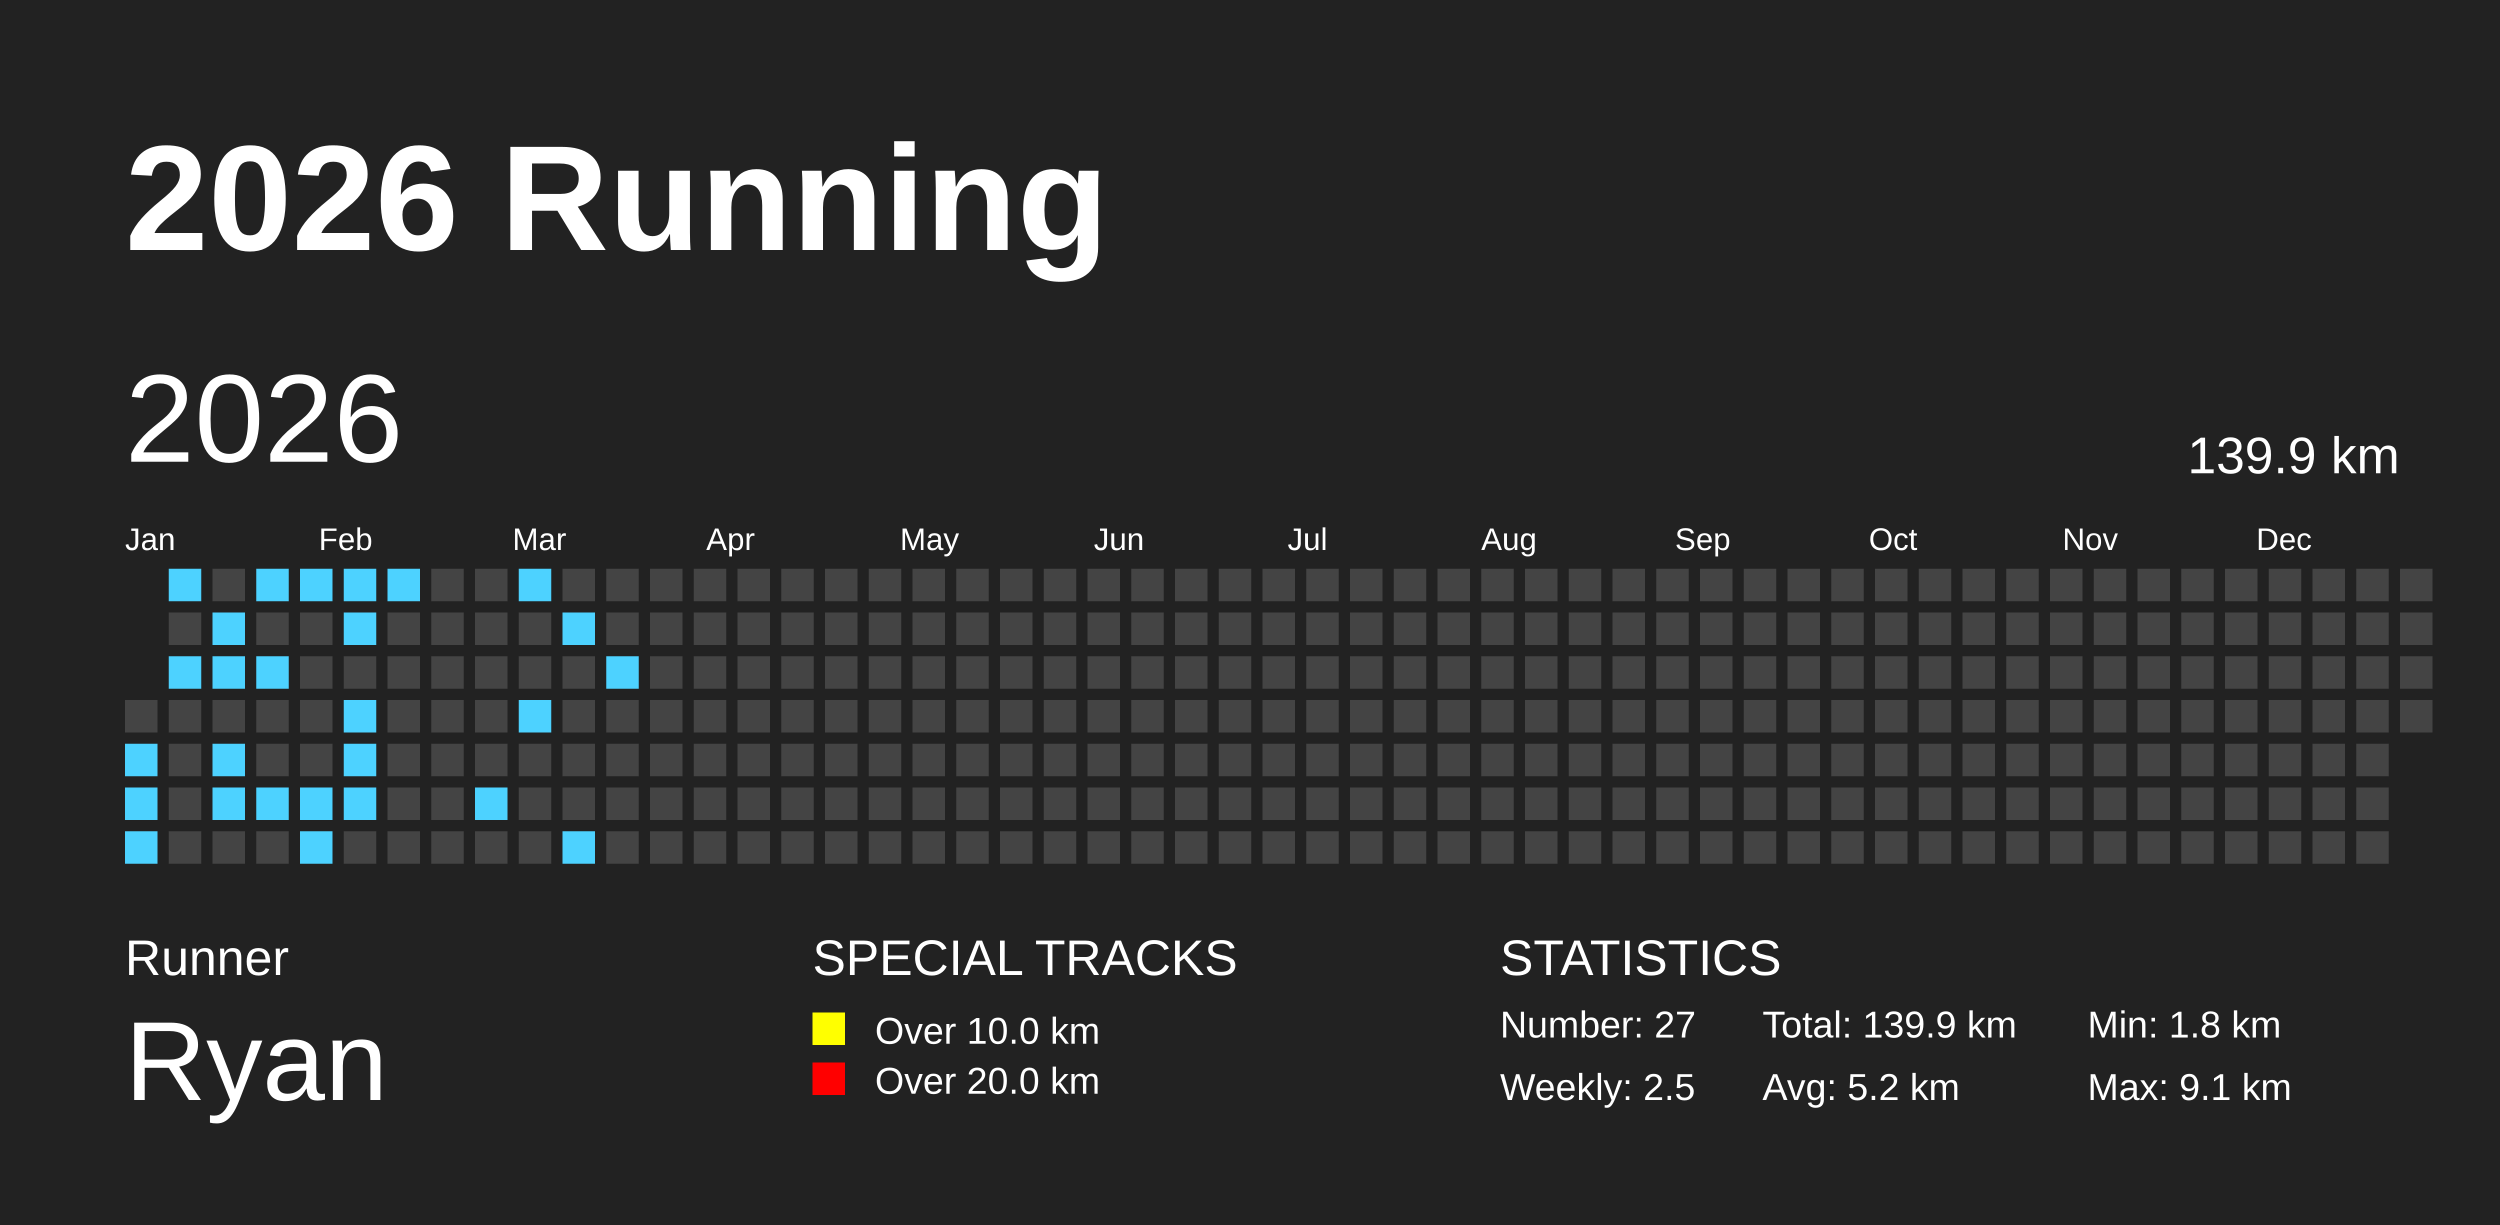
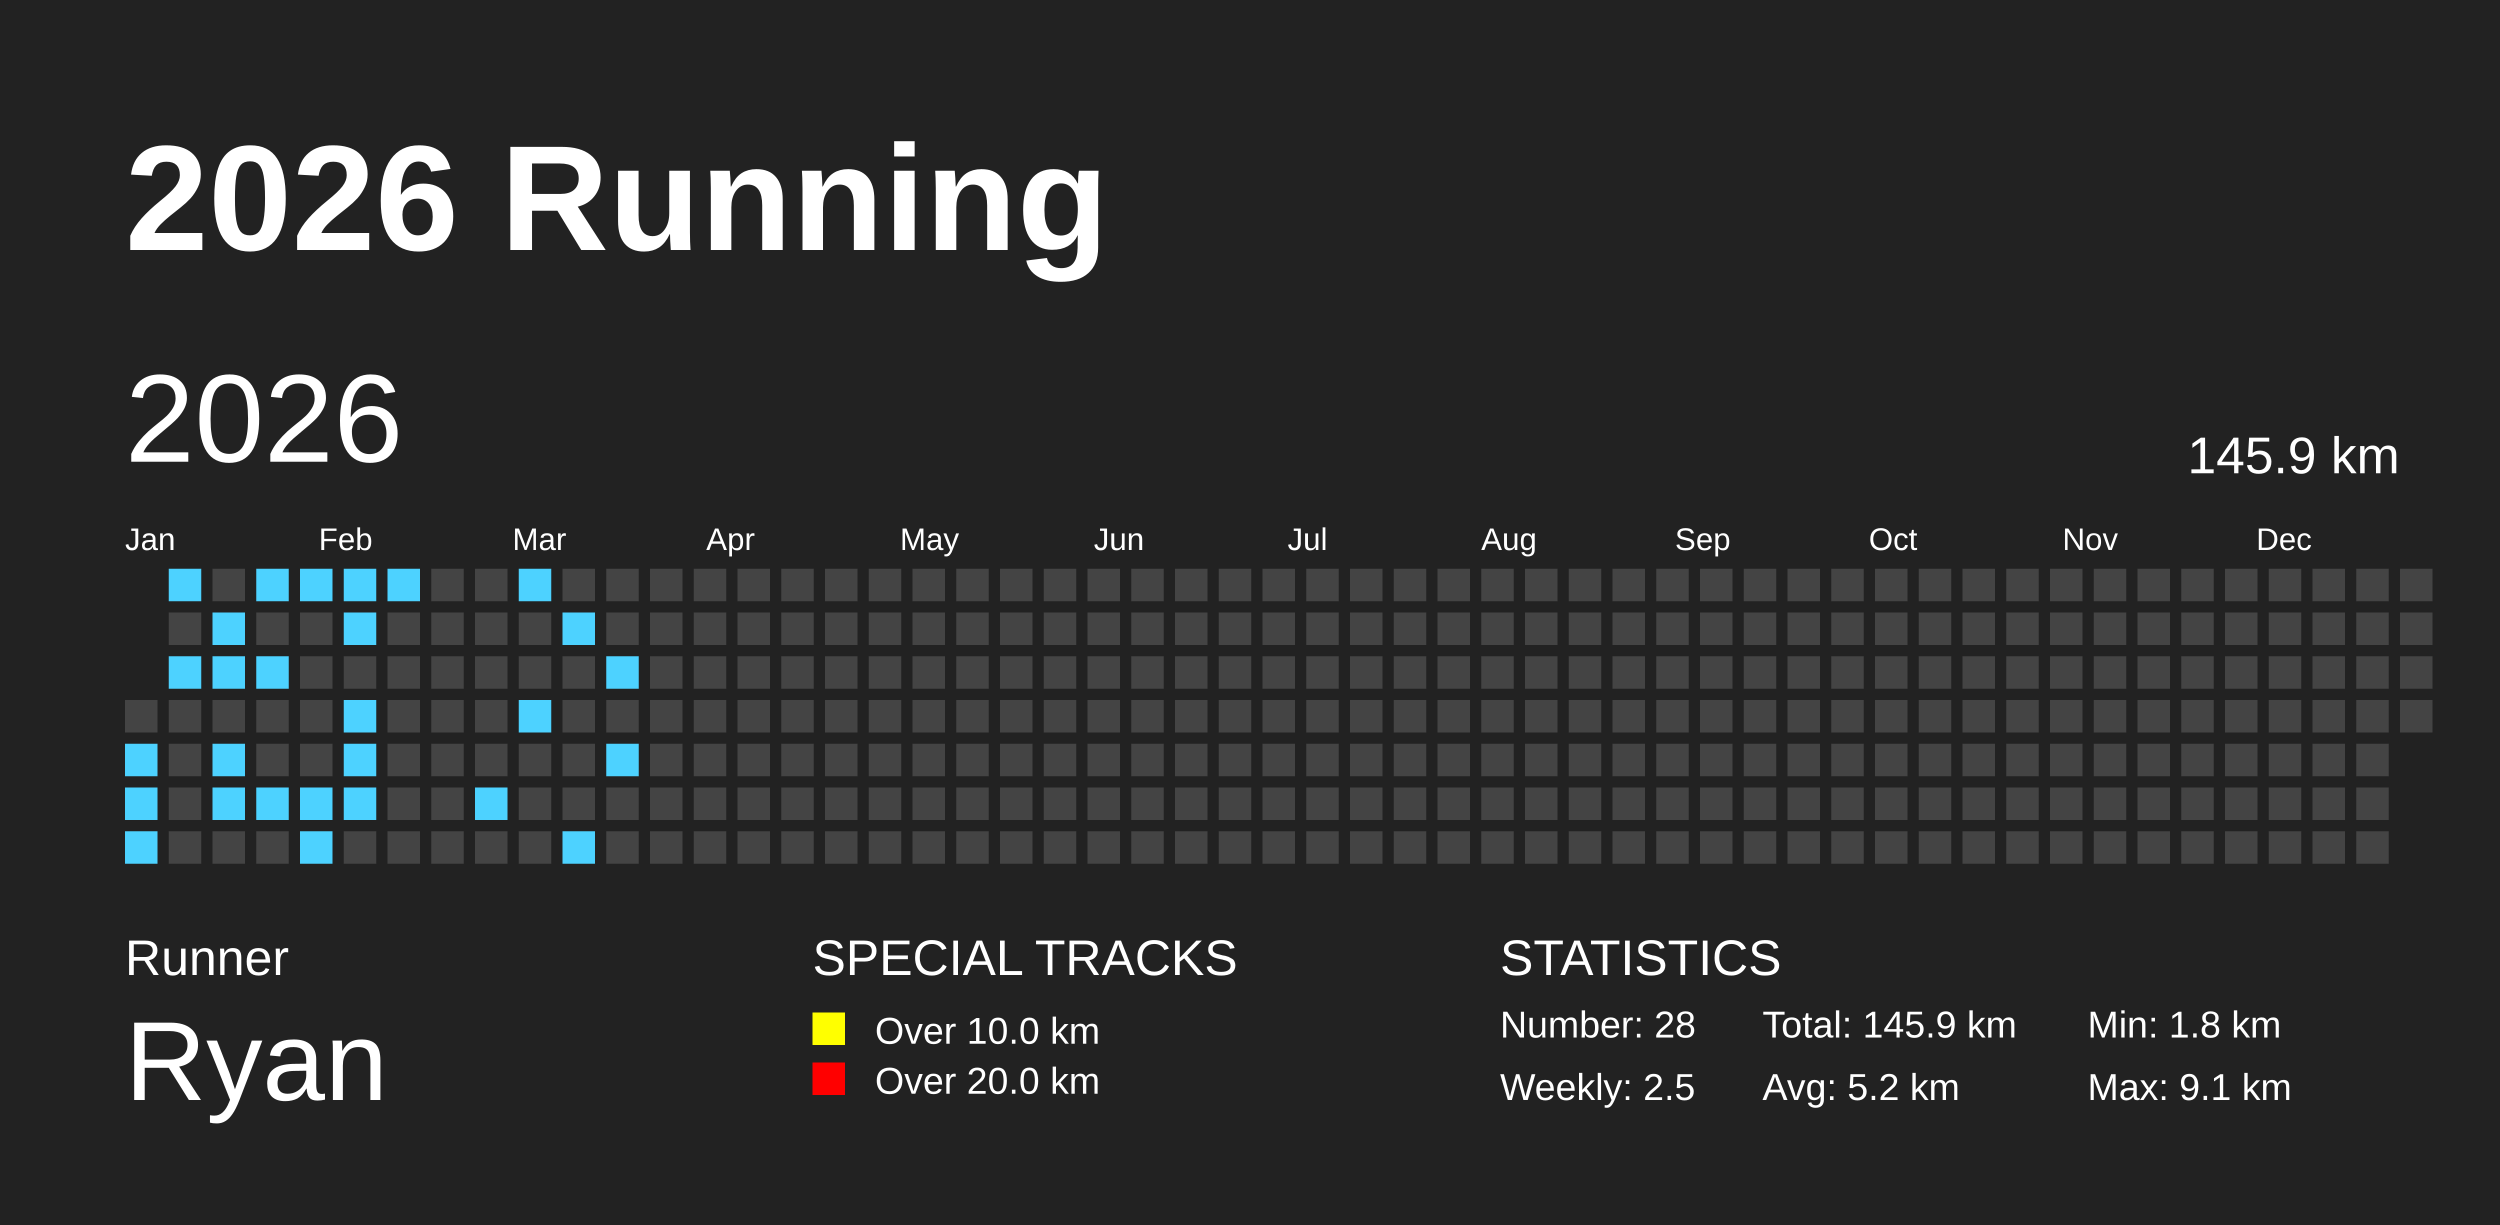
<svg xmlns="http://www.w3.org/2000/svg" baseProfile="full" height="98mm" version="1.1" viewBox="0,0,200,98" width="200mm">
  <defs />
  <rect fill="#222222" height="98" width="200" x="0" y="0" />
  <text fill="#FFFFFF" style="font-size:12px; font-family:Arial; font-weight:bold;" x="10" y="20">2026 Running</text>
  <text fill="#FFFFFF" style="font-size:4px; font-family:Arial" x="10" y="78">Runner</text>
  <text fill="#FFFFFF" style="font-size:9px; font-family:Arial" x="10" y="88">Ryan</text>
  <text fill="#FFFFFF" style="font-size:4px; font-family:Arial" x="65" y="78">SPECIAL TRACKS</text>
  <rect fill="yellow" height="2.6" width="2.6" x="65" y="81" />
  <text fill="#FFFFFF" style="font-size:3px; font-family:Arial" x="70" y="83.5">Over 10.0 km</text>
  <rect fill="red" height="2.6" width="2.6" x="65" y="85" />
  <text fill="#FFFFFF" style="font-size:3px; font-family:Arial" x="70" y="87.5">Over 20.0 km</text>
  <text fill="#FFFFFF" style="font-size:4px; font-family:Arial" x="120" y="78">STATISTICS</text>
-   <text fill="#FFFFFF" style="font-size:3px; font-family:Arial" x="120" y="83">Number: 27</text>
+   <text fill="#FFFFFF" style="font-size:3px; font-family:Arial" x="120" y="83">Number: 28</text>
  <text fill="#FFFFFF" style="font-size:3px; font-family:Arial" x="120" y="88">Weekly: 2.5</text>
-   <text fill="#FFFFFF" style="font-size:3px; font-family:Arial" x="141" y="83">Total: 139.9 km</text>
+   <text fill="#FFFFFF" style="font-size:3px; font-family:Arial" x="141" y="83">Total: 145.9 km</text>
  <text fill="#FFFFFF" style="font-size:3px; font-family:Arial" x="141" y="88">Avg: 5.2 km</text>
  <text fill="#FFFFFF" style="font-size:3px; font-family:Arial" x="167" y="83">Min: 1.8 km</text>
  <text fill="#FFFFFF" style="font-size:3px; font-family:Arial" x="167" y="88">Max: 9.1 km</text>
  <text dominant-baseline="hanging" fill="#FFFFFF" style="font-size:10.0px; font-family:Arial;" x="10" y="30">2026</text>
-   <text dominant-baseline="hanging" fill="#FFFFFF" style="font-size:4.125px; font-family:Arial;" x="175" y="35">139.9 km</text>
+   <text dominant-baseline="hanging" fill="#FFFFFF" style="font-size:4.125px; font-family:Arial;" x="175" y="35">145.9 km</text>
  <text fill="#FFFFFF" style="font-size:2.5px; font-family:Arial" x="10.0" y="44">Jan</text>
  <text fill="#FFFFFF" style="font-size:2.5px; font-family:Arial" x="25.5" y="44">Feb</text>
  <text fill="#FFFFFF" style="font-size:2.5px; font-family:Arial" x="41.0" y="44">Mar</text>
  <text fill="#FFFFFF" style="font-size:2.5px; font-family:Arial" x="56.5" y="44">Apr</text>
  <text fill="#FFFFFF" style="font-size:2.5px; font-family:Arial" x="72.0" y="44">May</text>
  <text fill="#FFFFFF" style="font-size:2.5px; font-family:Arial" x="87.5" y="44">Jun</text>
  <text fill="#FFFFFF" style="font-size:2.5px; font-family:Arial" x="103.0" y="44">Jul</text>
  <text fill="#FFFFFF" style="font-size:2.5px; font-family:Arial" x="118.5" y="44">Aug</text>
  <text fill="#FFFFFF" style="font-size:2.5px; font-family:Arial" x="134.0" y="44">Sep</text>
  <text fill="#FFFFFF" style="font-size:2.5px; font-family:Arial" x="149.5" y="44">Oct</text>
  <text fill="#FFFFFF" style="font-size:2.5px; font-family:Arial" x="165.0" y="44">Nov</text>
  <text fill="#FFFFFF" style="font-size:2.5px; font-family:Arial" x="180.5" y="44">Dec</text>
  <rect fill="#444444" height="2.6" width="2.6" x="10.0" y="56.0" />
  <rect fill="#4DD2FF" height="2.6" width="2.6" x="10.0" y="59.5" />
  <rect fill="#4DD2FF" height="2.6" width="2.6" x="10.0" y="63.0" />
  <rect fill="#4DD2FF" height="2.6" width="2.6" x="10.0" y="66.5" />
  <rect fill="#4DD2FF" height="2.6" width="2.6" x="13.5" y="45.5" />
  <rect fill="#444444" height="2.6" width="2.6" x="13.5" y="49.0" />
  <rect fill="#4DD2FF" height="2.6" width="2.6" x="13.5" y="52.5" />
  <rect fill="#444444" height="2.6" width="2.6" x="13.5" y="56.0" />
  <rect fill="#444444" height="2.6" width="2.6" x="13.5" y="59.5" />
  <rect fill="#444444" height="2.6" width="2.6" x="13.5" y="63.0" />
  <rect fill="#444444" height="2.6" width="2.6" x="13.5" y="66.5" />
  <rect fill="#444444" height="2.6" width="2.6" x="17.0" y="45.5" />
  <rect fill="#4DD2FF" height="2.6" width="2.6" x="17.0" y="49.0" />
  <rect fill="#4DD2FF" height="2.6" width="2.6" x="17.0" y="52.5" />
  <rect fill="#444444" height="2.6" width="2.6" x="17.0" y="56.0" />
  <rect fill="#4DD2FF" height="2.6" width="2.6" x="17.0" y="59.5" />
  <rect fill="#4DD2FF" height="2.6" width="2.6" x="17.0" y="63.0" />
  <rect fill="#444444" height="2.6" width="2.6" x="17.0" y="66.5" />
  <rect fill="#4DD2FF" height="2.6" width="2.6" x="20.5" y="45.5" />
  <rect fill="#444444" height="2.6" width="2.6" x="20.5" y="49.0" />
  <rect fill="#4DD2FF" height="2.6" width="2.6" x="20.5" y="52.5" />
  <rect fill="#444444" height="2.6" width="2.6" x="20.5" y="56.0" />
  <rect fill="#444444" height="2.6" width="2.6" x="20.5" y="59.5" />
  <rect fill="#4DD2FF" height="2.6" width="2.6" x="20.5" y="63.0" />
  <rect fill="#444444" height="2.6" width="2.6" x="20.5" y="66.5" />
  <rect fill="#4DD2FF" height="2.6" width="2.6" x="24.0" y="45.5" />
  <rect fill="#444444" height="2.6" width="2.6" x="24.0" y="49.0" />
  <rect fill="#444444" height="2.6" width="2.6" x="24.0" y="52.5" />
  <rect fill="#444444" height="2.6" width="2.6" x="24.0" y="56.0" />
  <rect fill="#444444" height="2.6" width="2.6" x="24.0" y="59.5" />
  <rect fill="#4DD2FF" height="2.6" width="2.6" x="24.0" y="63.0" />
  <rect fill="#4DD2FF" height="2.6" width="2.6" x="24.0" y="66.5" />
  <rect fill="#4DD2FF" height="2.6" width="2.6" x="27.5" y="45.5" />
  <rect fill="#4DD2FF" height="2.6" width="2.6" x="27.5" y="49.0" />
  <rect fill="#444444" height="2.6" width="2.6" x="27.5" y="52.5" />
  <rect fill="#4DD2FF" height="2.6" width="2.6" x="27.5" y="56.0" />
  <rect fill="#4DD2FF" height="2.6" width="2.6" x="27.5" y="59.5" />
  <rect fill="#4DD2FF" height="2.6" width="2.6" x="27.5" y="63.0" />
  <rect fill="#444444" height="2.6" width="2.6" x="27.5" y="66.5" />
  <rect fill="#4DD2FF" height="2.6" width="2.6" x="31.0" y="45.5" />
  <rect fill="#444444" height="2.6" width="2.6" x="31.0" y="49.0" />
  <rect fill="#444444" height="2.6" width="2.6" x="31.0" y="52.5" />
  <rect fill="#444444" height="2.6" width="2.6" x="31.0" y="56.0" />
  <rect fill="#444444" height="2.6" width="2.6" x="31.0" y="59.5" />
  <rect fill="#444444" height="2.6" width="2.6" x="31.0" y="63.0" />
  <rect fill="#444444" height="2.6" width="2.6" x="31.0" y="66.5" />
  <rect fill="#444444" height="2.6" width="2.6" x="34.5" y="45.5" />
  <rect fill="#444444" height="2.6" width="2.6" x="34.5" y="49.0" />
  <rect fill="#444444" height="2.6" width="2.6" x="34.5" y="52.5" />
  <rect fill="#444444" height="2.6" width="2.6" x="34.5" y="56.0" />
  <rect fill="#444444" height="2.6" width="2.6" x="34.5" y="59.5" />
  <rect fill="#444444" height="2.6" width="2.6" x="34.5" y="63.0" />
  <rect fill="#444444" height="2.6" width="2.6" x="34.5" y="66.5" />
  <rect fill="#444444" height="2.6" width="2.6" x="38.0" y="45.5" />
  <rect fill="#444444" height="2.6" width="2.6" x="38.0" y="49.0" />
  <rect fill="#444444" height="2.6" width="2.6" x="38.0" y="52.5" />
  <rect fill="#444444" height="2.6" width="2.6" x="38.0" y="56.0" />
  <rect fill="#444444" height="2.6" width="2.6" x="38.0" y="59.5" />
  <rect fill="#4DD2FF" height="2.6" width="2.6" x="38.0" y="63.0" />
  <rect fill="#444444" height="2.6" width="2.6" x="38.0" y="66.5" />
  <rect fill="#4DD2FF" height="2.6" width="2.6" x="41.5" y="45.5" />
  <rect fill="#444444" height="2.6" width="2.6" x="41.5" y="49.0" />
  <rect fill="#444444" height="2.6" width="2.6" x="41.5" y="52.5" />
  <rect fill="#4DD2FF" height="2.6" width="2.6" x="41.5" y="56.0" />
  <rect fill="#444444" height="2.6" width="2.6" x="41.5" y="59.5" />
  <rect fill="#444444" height="2.6" width="2.6" x="41.5" y="63.0" />
  <rect fill="#444444" height="2.6" width="2.6" x="41.5" y="66.5" />
  <rect fill="#444444" height="2.6" width="2.6" x="45.0" y="45.5" />
  <rect fill="#4DD2FF" height="2.6" width="2.6" x="45.0" y="49.0" />
  <rect fill="#444444" height="2.6" width="2.6" x="45.0" y="52.5" />
  <rect fill="#444444" height="2.6" width="2.6" x="45.0" y="56.0" />
  <rect fill="#444444" height="2.6" width="2.6" x="45.0" y="59.5" />
  <rect fill="#444444" height="2.6" width="2.6" x="45.0" y="63.0" />
  <rect fill="#4DD2FF" height="2.6" width="2.6" x="45.0" y="66.5" />
  <rect fill="#444444" height="2.6" width="2.6" x="48.5" y="45.5" />
  <rect fill="#444444" height="2.6" width="2.6" x="48.5" y="49.0" />
  <rect fill="#4DD2FF" height="2.6" width="2.6" x="48.5" y="52.5" />
  <rect fill="#444444" height="2.6" width="2.6" x="48.5" y="56.0" />
-   <rect fill="#444444" height="2.6" width="2.6" x="48.5" y="59.5" />
+   <rect fill="#4DD2FF" height="2.6" width="2.6" x="48.5" y="59.5" />
  <rect fill="#444444" height="2.6" width="2.6" x="48.5" y="63.0" />
  <rect fill="#444444" height="2.6" width="2.6" x="48.5" y="66.5" />
  <rect fill="#444444" height="2.6" width="2.6" x="52.0" y="45.5" />
  <rect fill="#444444" height="2.6" width="2.6" x="52.0" y="49.0" />
  <rect fill="#444444" height="2.6" width="2.6" x="52.0" y="52.5" />
  <rect fill="#444444" height="2.6" width="2.6" x="52.0" y="56.0" />
  <rect fill="#444444" height="2.6" width="2.6" x="52.0" y="59.5" />
  <rect fill="#444444" height="2.6" width="2.6" x="52.0" y="63.0" />
  <rect fill="#444444" height="2.6" width="2.6" x="52.0" y="66.5" />
  <rect fill="#444444" height="2.6" width="2.6" x="55.5" y="45.5" />
  <rect fill="#444444" height="2.6" width="2.6" x="55.5" y="49.0" />
  <rect fill="#444444" height="2.6" width="2.6" x="55.5" y="52.5" />
  <rect fill="#444444" height="2.6" width="2.6" x="55.5" y="56.0" />
  <rect fill="#444444" height="2.6" width="2.6" x="55.5" y="59.5" />
  <rect fill="#444444" height="2.6" width="2.6" x="55.5" y="63.0" />
  <rect fill="#444444" height="2.6" width="2.6" x="55.5" y="66.5" />
  <rect fill="#444444" height="2.6" width="2.6" x="59.0" y="45.5" />
  <rect fill="#444444" height="2.6" width="2.6" x="59.0" y="49.0" />
  <rect fill="#444444" height="2.6" width="2.6" x="59.0" y="52.5" />
  <rect fill="#444444" height="2.6" width="2.6" x="59.0" y="56.0" />
  <rect fill="#444444" height="2.6" width="2.6" x="59.0" y="59.5" />
  <rect fill="#444444" height="2.6" width="2.6" x="59.0" y="63.0" />
  <rect fill="#444444" height="2.6" width="2.6" x="59.0" y="66.5" />
  <rect fill="#444444" height="2.6" width="2.6" x="62.5" y="45.5" />
  <rect fill="#444444" height="2.6" width="2.6" x="62.5" y="49.0" />
  <rect fill="#444444" height="2.6" width="2.6" x="62.5" y="52.5" />
  <rect fill="#444444" height="2.6" width="2.6" x="62.5" y="56.0" />
  <rect fill="#444444" height="2.6" width="2.6" x="62.5" y="59.5" />
  <rect fill="#444444" height="2.6" width="2.6" x="62.5" y="63.0" />
  <rect fill="#444444" height="2.6" width="2.6" x="62.5" y="66.5" />
  <rect fill="#444444" height="2.6" width="2.6" x="66.0" y="45.5" />
  <rect fill="#444444" height="2.6" width="2.6" x="66.0" y="49.0" />
  <rect fill="#444444" height="2.6" width="2.6" x="66.0" y="52.5" />
  <rect fill="#444444" height="2.6" width="2.6" x="66.0" y="56.0" />
  <rect fill="#444444" height="2.6" width="2.6" x="66.0" y="59.5" />
  <rect fill="#444444" height="2.6" width="2.6" x="66.0" y="63.0" />
  <rect fill="#444444" height="2.6" width="2.6" x="66.0" y="66.5" />
  <rect fill="#444444" height="2.6" width="2.6" x="69.5" y="45.5" />
  <rect fill="#444444" height="2.6" width="2.6" x="69.5" y="49.0" />
  <rect fill="#444444" height="2.6" width="2.6" x="69.5" y="52.5" />
  <rect fill="#444444" height="2.6" width="2.6" x="69.5" y="56.0" />
  <rect fill="#444444" height="2.6" width="2.6" x="69.5" y="59.5" />
  <rect fill="#444444" height="2.6" width="2.6" x="69.5" y="63.0" />
  <rect fill="#444444" height="2.6" width="2.6" x="69.5" y="66.5" />
  <rect fill="#444444" height="2.6" width="2.6" x="73.0" y="45.5" />
  <rect fill="#444444" height="2.6" width="2.6" x="73.0" y="49.0" />
  <rect fill="#444444" height="2.6" width="2.6" x="73.0" y="52.5" />
  <rect fill="#444444" height="2.6" width="2.6" x="73.0" y="56.0" />
  <rect fill="#444444" height="2.6" width="2.6" x="73.0" y="59.5" />
  <rect fill="#444444" height="2.6" width="2.6" x="73.0" y="63.0" />
  <rect fill="#444444" height="2.6" width="2.6" x="73.0" y="66.5" />
  <rect fill="#444444" height="2.6" width="2.6" x="76.5" y="45.5" />
  <rect fill="#444444" height="2.6" width="2.6" x="76.5" y="49.0" />
  <rect fill="#444444" height="2.6" width="2.6" x="76.5" y="52.5" />
  <rect fill="#444444" height="2.6" width="2.6" x="76.5" y="56.0" />
  <rect fill="#444444" height="2.6" width="2.6" x="76.5" y="59.5" />
  <rect fill="#444444" height="2.6" width="2.6" x="76.5" y="63.0" />
  <rect fill="#444444" height="2.6" width="2.6" x="76.5" y="66.5" />
  <rect fill="#444444" height="2.6" width="2.6" x="80.0" y="45.5" />
  <rect fill="#444444" height="2.6" width="2.6" x="80.0" y="49.0" />
  <rect fill="#444444" height="2.6" width="2.6" x="80.0" y="52.5" />
  <rect fill="#444444" height="2.6" width="2.6" x="80.0" y="56.0" />
  <rect fill="#444444" height="2.6" width="2.6" x="80.0" y="59.5" />
  <rect fill="#444444" height="2.6" width="2.6" x="80.0" y="63.0" />
  <rect fill="#444444" height="2.6" width="2.6" x="80.0" y="66.5" />
  <rect fill="#444444" height="2.6" width="2.6" x="83.5" y="45.5" />
  <rect fill="#444444" height="2.6" width="2.6" x="83.5" y="49.0" />
  <rect fill="#444444" height="2.6" width="2.6" x="83.5" y="52.5" />
  <rect fill="#444444" height="2.6" width="2.6" x="83.5" y="56.0" />
  <rect fill="#444444" height="2.6" width="2.6" x="83.5" y="59.5" />
  <rect fill="#444444" height="2.6" width="2.6" x="83.5" y="63.0" />
  <rect fill="#444444" height="2.6" width="2.6" x="83.5" y="66.5" />
  <rect fill="#444444" height="2.6" width="2.6" x="87.0" y="45.5" />
  <rect fill="#444444" height="2.6" width="2.6" x="87.0" y="49.0" />
  <rect fill="#444444" height="2.6" width="2.6" x="87.0" y="52.5" />
  <rect fill="#444444" height="2.6" width="2.6" x="87.0" y="56.0" />
  <rect fill="#444444" height="2.6" width="2.6" x="87.0" y="59.5" />
  <rect fill="#444444" height="2.6" width="2.6" x="87.0" y="63.0" />
  <rect fill="#444444" height="2.6" width="2.6" x="87.0" y="66.5" />
  <rect fill="#444444" height="2.6" width="2.6" x="90.5" y="45.5" />
  <rect fill="#444444" height="2.6" width="2.6" x="90.5" y="49.0" />
  <rect fill="#444444" height="2.6" width="2.6" x="90.5" y="52.5" />
  <rect fill="#444444" height="2.6" width="2.6" x="90.5" y="56.0" />
  <rect fill="#444444" height="2.6" width="2.6" x="90.5" y="59.5" />
  <rect fill="#444444" height="2.6" width="2.6" x="90.5" y="63.0" />
  <rect fill="#444444" height="2.6" width="2.6" x="90.5" y="66.5" />
  <rect fill="#444444" height="2.6" width="2.6" x="94.0" y="45.5" />
  <rect fill="#444444" height="2.6" width="2.6" x="94.0" y="49.0" />
  <rect fill="#444444" height="2.6" width="2.6" x="94.0" y="52.5" />
  <rect fill="#444444" height="2.6" width="2.6" x="94.0" y="56.0" />
  <rect fill="#444444" height="2.6" width="2.6" x="94.0" y="59.5" />
  <rect fill="#444444" height="2.6" width="2.6" x="94.0" y="63.0" />
  <rect fill="#444444" height="2.6" width="2.6" x="94.0" y="66.5" />
  <rect fill="#444444" height="2.6" width="2.6" x="97.5" y="45.5" />
  <rect fill="#444444" height="2.6" width="2.6" x="97.5" y="49.0" />
  <rect fill="#444444" height="2.6" width="2.6" x="97.5" y="52.5" />
  <rect fill="#444444" height="2.6" width="2.6" x="97.5" y="56.0" />
  <rect fill="#444444" height="2.6" width="2.6" x="97.5" y="59.5" />
  <rect fill="#444444" height="2.6" width="2.6" x="97.5" y="63.0" />
  <rect fill="#444444" height="2.6" width="2.6" x="97.5" y="66.5" />
  <rect fill="#444444" height="2.6" width="2.6" x="101.0" y="45.5" />
  <rect fill="#444444" height="2.6" width="2.6" x="101.0" y="49.0" />
  <rect fill="#444444" height="2.6" width="2.6" x="101.0" y="52.5" />
  <rect fill="#444444" height="2.6" width="2.6" x="101.0" y="56.0" />
  <rect fill="#444444" height="2.6" width="2.6" x="101.0" y="59.5" />
  <rect fill="#444444" height="2.6" width="2.6" x="101.0" y="63.0" />
  <rect fill="#444444" height="2.6" width="2.6" x="101.0" y="66.5" />
  <rect fill="#444444" height="2.6" width="2.6" x="104.5" y="45.5" />
  <rect fill="#444444" height="2.6" width="2.6" x="104.5" y="49.0" />
  <rect fill="#444444" height="2.6" width="2.6" x="104.5" y="52.5" />
  <rect fill="#444444" height="2.6" width="2.6" x="104.5" y="56.0" />
  <rect fill="#444444" height="2.6" width="2.6" x="104.5" y="59.5" />
  <rect fill="#444444" height="2.6" width="2.6" x="104.5" y="63.0" />
  <rect fill="#444444" height="2.6" width="2.6" x="104.5" y="66.5" />
  <rect fill="#444444" height="2.6" width="2.6" x="108.0" y="45.5" />
  <rect fill="#444444" height="2.6" width="2.6" x="108.0" y="49.0" />
  <rect fill="#444444" height="2.6" width="2.6" x="108.0" y="52.5" />
  <rect fill="#444444" height="2.6" width="2.6" x="108.0" y="56.0" />
  <rect fill="#444444" height="2.6" width="2.6" x="108.0" y="59.5" />
  <rect fill="#444444" height="2.6" width="2.6" x="108.0" y="63.0" />
  <rect fill="#444444" height="2.6" width="2.6" x="108.0" y="66.5" />
  <rect fill="#444444" height="2.6" width="2.6" x="111.5" y="45.5" />
  <rect fill="#444444" height="2.6" width="2.6" x="111.5" y="49.0" />
  <rect fill="#444444" height="2.6" width="2.6" x="111.5" y="52.5" />
  <rect fill="#444444" height="2.6" width="2.6" x="111.5" y="56.0" />
  <rect fill="#444444" height="2.6" width="2.6" x="111.5" y="59.5" />
  <rect fill="#444444" height="2.6" width="2.6" x="111.5" y="63.0" />
  <rect fill="#444444" height="2.6" width="2.6" x="111.5" y="66.5" />
  <rect fill="#444444" height="2.6" width="2.6" x="115.0" y="45.5" />
  <rect fill="#444444" height="2.6" width="2.6" x="115.0" y="49.0" />
  <rect fill="#444444" height="2.6" width="2.6" x="115.0" y="52.5" />
  <rect fill="#444444" height="2.6" width="2.6" x="115.0" y="56.0" />
  <rect fill="#444444" height="2.6" width="2.6" x="115.0" y="59.5" />
  <rect fill="#444444" height="2.6" width="2.6" x="115.0" y="63.0" />
  <rect fill="#444444" height="2.6" width="2.6" x="115.0" y="66.5" />
  <rect fill="#444444" height="2.6" width="2.6" x="118.5" y="45.5" />
  <rect fill="#444444" height="2.6" width="2.6" x="118.5" y="49.0" />
  <rect fill="#444444" height="2.6" width="2.6" x="118.5" y="52.5" />
  <rect fill="#444444" height="2.6" width="2.6" x="118.5" y="56.0" />
  <rect fill="#444444" height="2.6" width="2.6" x="118.5" y="59.5" />
  <rect fill="#444444" height="2.6" width="2.6" x="118.5" y="63.0" />
  <rect fill="#444444" height="2.6" width="2.6" x="118.5" y="66.5" />
  <rect fill="#444444" height="2.6" width="2.6" x="122.0" y="45.5" />
  <rect fill="#444444" height="2.6" width="2.6" x="122.0" y="49.0" />
  <rect fill="#444444" height="2.6" width="2.6" x="122.0" y="52.5" />
  <rect fill="#444444" height="2.6" width="2.6" x="122.0" y="56.0" />
  <rect fill="#444444" height="2.6" width="2.6" x="122.0" y="59.5" />
  <rect fill="#444444" height="2.6" width="2.6" x="122.0" y="63.0" />
  <rect fill="#444444" height="2.6" width="2.6" x="122.0" y="66.5" />
  <rect fill="#444444" height="2.6" width="2.6" x="125.5" y="45.5" />
  <rect fill="#444444" height="2.6" width="2.6" x="125.5" y="49.0" />
  <rect fill="#444444" height="2.6" width="2.6" x="125.5" y="52.5" />
  <rect fill="#444444" height="2.6" width="2.6" x="125.5" y="56.0" />
  <rect fill="#444444" height="2.6" width="2.6" x="125.5" y="59.5" />
  <rect fill="#444444" height="2.6" width="2.6" x="125.5" y="63.0" />
  <rect fill="#444444" height="2.6" width="2.6" x="125.5" y="66.5" />
  <rect fill="#444444" height="2.6" width="2.6" x="129.0" y="45.5" />
  <rect fill="#444444" height="2.6" width="2.6" x="129.0" y="49.0" />
  <rect fill="#444444" height="2.6" width="2.6" x="129.0" y="52.5" />
  <rect fill="#444444" height="2.6" width="2.6" x="129.0" y="56.0" />
  <rect fill="#444444" height="2.6" width="2.6" x="129.0" y="59.5" />
  <rect fill="#444444" height="2.6" width="2.6" x="129.0" y="63.0" />
  <rect fill="#444444" height="2.6" width="2.6" x="129.0" y="66.5" />
  <rect fill="#444444" height="2.6" width="2.6" x="132.5" y="45.5" />
  <rect fill="#444444" height="2.6" width="2.6" x="132.5" y="49.0" />
  <rect fill="#444444" height="2.6" width="2.6" x="132.5" y="52.5" />
  <rect fill="#444444" height="2.6" width="2.6" x="132.5" y="56.0" />
  <rect fill="#444444" height="2.6" width="2.6" x="132.5" y="59.5" />
  <rect fill="#444444" height="2.6" width="2.6" x="132.5" y="63.0" />
  <rect fill="#444444" height="2.6" width="2.6" x="132.5" y="66.5" />
  <rect fill="#444444" height="2.6" width="2.6" x="136.0" y="45.5" />
  <rect fill="#444444" height="2.6" width="2.6" x="136.0" y="49.0" />
  <rect fill="#444444" height="2.6" width="2.6" x="136.0" y="52.5" />
  <rect fill="#444444" height="2.6" width="2.6" x="136.0" y="56.0" />
  <rect fill="#444444" height="2.6" width="2.6" x="136.0" y="59.5" />
  <rect fill="#444444" height="2.6" width="2.6" x="136.0" y="63.0" />
  <rect fill="#444444" height="2.6" width="2.6" x="136.0" y="66.5" />
  <rect fill="#444444" height="2.6" width="2.6" x="139.5" y="45.5" />
  <rect fill="#444444" height="2.6" width="2.6" x="139.5" y="49.0" />
  <rect fill="#444444" height="2.6" width="2.6" x="139.5" y="52.5" />
  <rect fill="#444444" height="2.6" width="2.6" x="139.5" y="56.0" />
  <rect fill="#444444" height="2.6" width="2.6" x="139.5" y="59.5" />
  <rect fill="#444444" height="2.6" width="2.6" x="139.5" y="63.0" />
  <rect fill="#444444" height="2.6" width="2.6" x="139.5" y="66.5" />
  <rect fill="#444444" height="2.6" width="2.6" x="143.0" y="45.5" />
  <rect fill="#444444" height="2.6" width="2.6" x="143.0" y="49.0" />
  <rect fill="#444444" height="2.6" width="2.6" x="143.0" y="52.5" />
  <rect fill="#444444" height="2.6" width="2.6" x="143.0" y="56.0" />
  <rect fill="#444444" height="2.6" width="2.6" x="143.0" y="59.5" />
  <rect fill="#444444" height="2.6" width="2.6" x="143.0" y="63.0" />
  <rect fill="#444444" height="2.6" width="2.6" x="143.0" y="66.5" />
  <rect fill="#444444" height="2.6" width="2.6" x="146.5" y="45.5" />
  <rect fill="#444444" height="2.6" width="2.6" x="146.5" y="49.0" />
  <rect fill="#444444" height="2.6" width="2.6" x="146.5" y="52.5" />
  <rect fill="#444444" height="2.6" width="2.6" x="146.5" y="56.0" />
  <rect fill="#444444" height="2.6" width="2.6" x="146.5" y="59.5" />
  <rect fill="#444444" height="2.6" width="2.6" x="146.5" y="63.0" />
  <rect fill="#444444" height="2.6" width="2.6" x="146.5" y="66.5" />
  <rect fill="#444444" height="2.6" width="2.6" x="150.0" y="45.5" />
  <rect fill="#444444" height="2.6" width="2.6" x="150.0" y="49.0" />
  <rect fill="#444444" height="2.6" width="2.6" x="150.0" y="52.5" />
  <rect fill="#444444" height="2.6" width="2.6" x="150.0" y="56.0" />
  <rect fill="#444444" height="2.6" width="2.6" x="150.0" y="59.5" />
  <rect fill="#444444" height="2.6" width="2.6" x="150.0" y="63.0" />
  <rect fill="#444444" height="2.6" width="2.6" x="150.0" y="66.5" />
  <rect fill="#444444" height="2.6" width="2.6" x="153.5" y="45.5" />
  <rect fill="#444444" height="2.6" width="2.6" x="153.5" y="49.0" />
  <rect fill="#444444" height="2.6" width="2.6" x="153.5" y="52.5" />
  <rect fill="#444444" height="2.6" width="2.6" x="153.5" y="56.0" />
  <rect fill="#444444" height="2.6" width="2.6" x="153.5" y="59.5" />
  <rect fill="#444444" height="2.6" width="2.6" x="153.5" y="63.0" />
  <rect fill="#444444" height="2.6" width="2.6" x="153.5" y="66.5" />
  <rect fill="#444444" height="2.6" width="2.6" x="157.0" y="45.5" />
  <rect fill="#444444" height="2.6" width="2.6" x="157.0" y="49.0" />
  <rect fill="#444444" height="2.6" width="2.6" x="157.0" y="52.5" />
  <rect fill="#444444" height="2.6" width="2.6" x="157.0" y="56.0" />
  <rect fill="#444444" height="2.6" width="2.6" x="157.0" y="59.5" />
  <rect fill="#444444" height="2.6" width="2.6" x="157.0" y="63.0" />
  <rect fill="#444444" height="2.6" width="2.6" x="157.0" y="66.5" />
  <rect fill="#444444" height="2.6" width="2.6" x="160.5" y="45.5" />
  <rect fill="#444444" height="2.6" width="2.6" x="160.5" y="49.0" />
  <rect fill="#444444" height="2.6" width="2.6" x="160.5" y="52.5" />
  <rect fill="#444444" height="2.6" width="2.6" x="160.5" y="56.0" />
  <rect fill="#444444" height="2.6" width="2.6" x="160.5" y="59.5" />
  <rect fill="#444444" height="2.6" width="2.6" x="160.5" y="63.0" />
  <rect fill="#444444" height="2.6" width="2.6" x="160.5" y="66.5" />
  <rect fill="#444444" height="2.6" width="2.6" x="164.0" y="45.5" />
  <rect fill="#444444" height="2.6" width="2.6" x="164.0" y="49.0" />
  <rect fill="#444444" height="2.6" width="2.6" x="164.0" y="52.5" />
  <rect fill="#444444" height="2.6" width="2.6" x="164.0" y="56.0" />
  <rect fill="#444444" height="2.6" width="2.6" x="164.0" y="59.5" />
  <rect fill="#444444" height="2.6" width="2.6" x="164.0" y="63.0" />
  <rect fill="#444444" height="2.6" width="2.6" x="164.0" y="66.5" />
  <rect fill="#444444" height="2.6" width="2.6" x="167.5" y="45.5" />
  <rect fill="#444444" height="2.6" width="2.6" x="167.5" y="49.0" />
  <rect fill="#444444" height="2.6" width="2.6" x="167.5" y="52.5" />
  <rect fill="#444444" height="2.6" width="2.6" x="167.5" y="56.0" />
  <rect fill="#444444" height="2.6" width="2.6" x="167.5" y="59.5" />
  <rect fill="#444444" height="2.6" width="2.6" x="167.5" y="63.0" />
  <rect fill="#444444" height="2.6" width="2.6" x="167.5" y="66.5" />
  <rect fill="#444444" height="2.6" width="2.6" x="171.0" y="45.5" />
  <rect fill="#444444" height="2.6" width="2.6" x="171.0" y="49.0" />
  <rect fill="#444444" height="2.6" width="2.6" x="171.0" y="52.5" />
  <rect fill="#444444" height="2.6" width="2.6" x="171.0" y="56.0" />
  <rect fill="#444444" height="2.6" width="2.6" x="171.0" y="59.5" />
  <rect fill="#444444" height="2.6" width="2.6" x="171.0" y="63.0" />
  <rect fill="#444444" height="2.6" width="2.6" x="171.0" y="66.5" />
  <rect fill="#444444" height="2.6" width="2.6" x="174.5" y="45.5" />
  <rect fill="#444444" height="2.6" width="2.6" x="174.5" y="49.0" />
  <rect fill="#444444" height="2.6" width="2.6" x="174.5" y="52.5" />
  <rect fill="#444444" height="2.6" width="2.6" x="174.5" y="56.0" />
  <rect fill="#444444" height="2.6" width="2.6" x="174.5" y="59.5" />
  <rect fill="#444444" height="2.6" width="2.6" x="174.5" y="63.0" />
  <rect fill="#444444" height="2.6" width="2.6" x="174.5" y="66.5" />
  <rect fill="#444444" height="2.6" width="2.6" x="178.0" y="45.5" />
  <rect fill="#444444" height="2.6" width="2.6" x="178.0" y="49.0" />
  <rect fill="#444444" height="2.6" width="2.6" x="178.0" y="52.5" />
  <rect fill="#444444" height="2.6" width="2.6" x="178.0" y="56.0" />
  <rect fill="#444444" height="2.6" width="2.6" x="178.0" y="59.5" />
  <rect fill="#444444" height="2.6" width="2.6" x="178.0" y="63.0" />
  <rect fill="#444444" height="2.6" width="2.6" x="178.0" y="66.5" />
  <rect fill="#444444" height="2.6" width="2.6" x="181.5" y="45.5" />
  <rect fill="#444444" height="2.6" width="2.6" x="181.5" y="49.0" />
  <rect fill="#444444" height="2.6" width="2.6" x="181.5" y="52.5" />
  <rect fill="#444444" height="2.6" width="2.6" x="181.5" y="56.0" />
  <rect fill="#444444" height="2.6" width="2.6" x="181.5" y="59.5" />
  <rect fill="#444444" height="2.6" width="2.6" x="181.5" y="63.0" />
  <rect fill="#444444" height="2.6" width="2.6" x="181.5" y="66.5" />
  <rect fill="#444444" height="2.6" width="2.6" x="185.0" y="45.5" />
  <rect fill="#444444" height="2.6" width="2.6" x="185.0" y="49.0" />
  <rect fill="#444444" height="2.6" width="2.6" x="185.0" y="52.5" />
  <rect fill="#444444" height="2.6" width="2.6" x="185.0" y="56.0" />
  <rect fill="#444444" height="2.6" width="2.6" x="185.0" y="59.5" />
  <rect fill="#444444" height="2.6" width="2.6" x="185.0" y="63.0" />
  <rect fill="#444444" height="2.6" width="2.6" x="185.0" y="66.5" />
  <rect fill="#444444" height="2.6" width="2.6" x="188.5" y="45.5" />
  <rect fill="#444444" height="2.6" width="2.6" x="188.5" y="49.0" />
  <rect fill="#444444" height="2.6" width="2.6" x="188.5" y="52.5" />
  <rect fill="#444444" height="2.6" width="2.6" x="188.5" y="56.0" />
  <rect fill="#444444" height="2.6" width="2.6" x="188.5" y="59.5" />
  <rect fill="#444444" height="2.6" width="2.6" x="188.5" y="63.0" />
  <rect fill="#444444" height="2.6" width="2.6" x="188.5" y="66.5" />
  <rect fill="#444444" height="2.6" width="2.6" x="192.0" y="45.5" />
  <rect fill="#444444" height="2.6" width="2.6" x="192.0" y="49.0" />
  <rect fill="#444444" height="2.6" width="2.6" x="192.0" y="52.5" />
  <rect fill="#444444" height="2.6" width="2.6" x="192.0" y="56.0" />
</svg>
